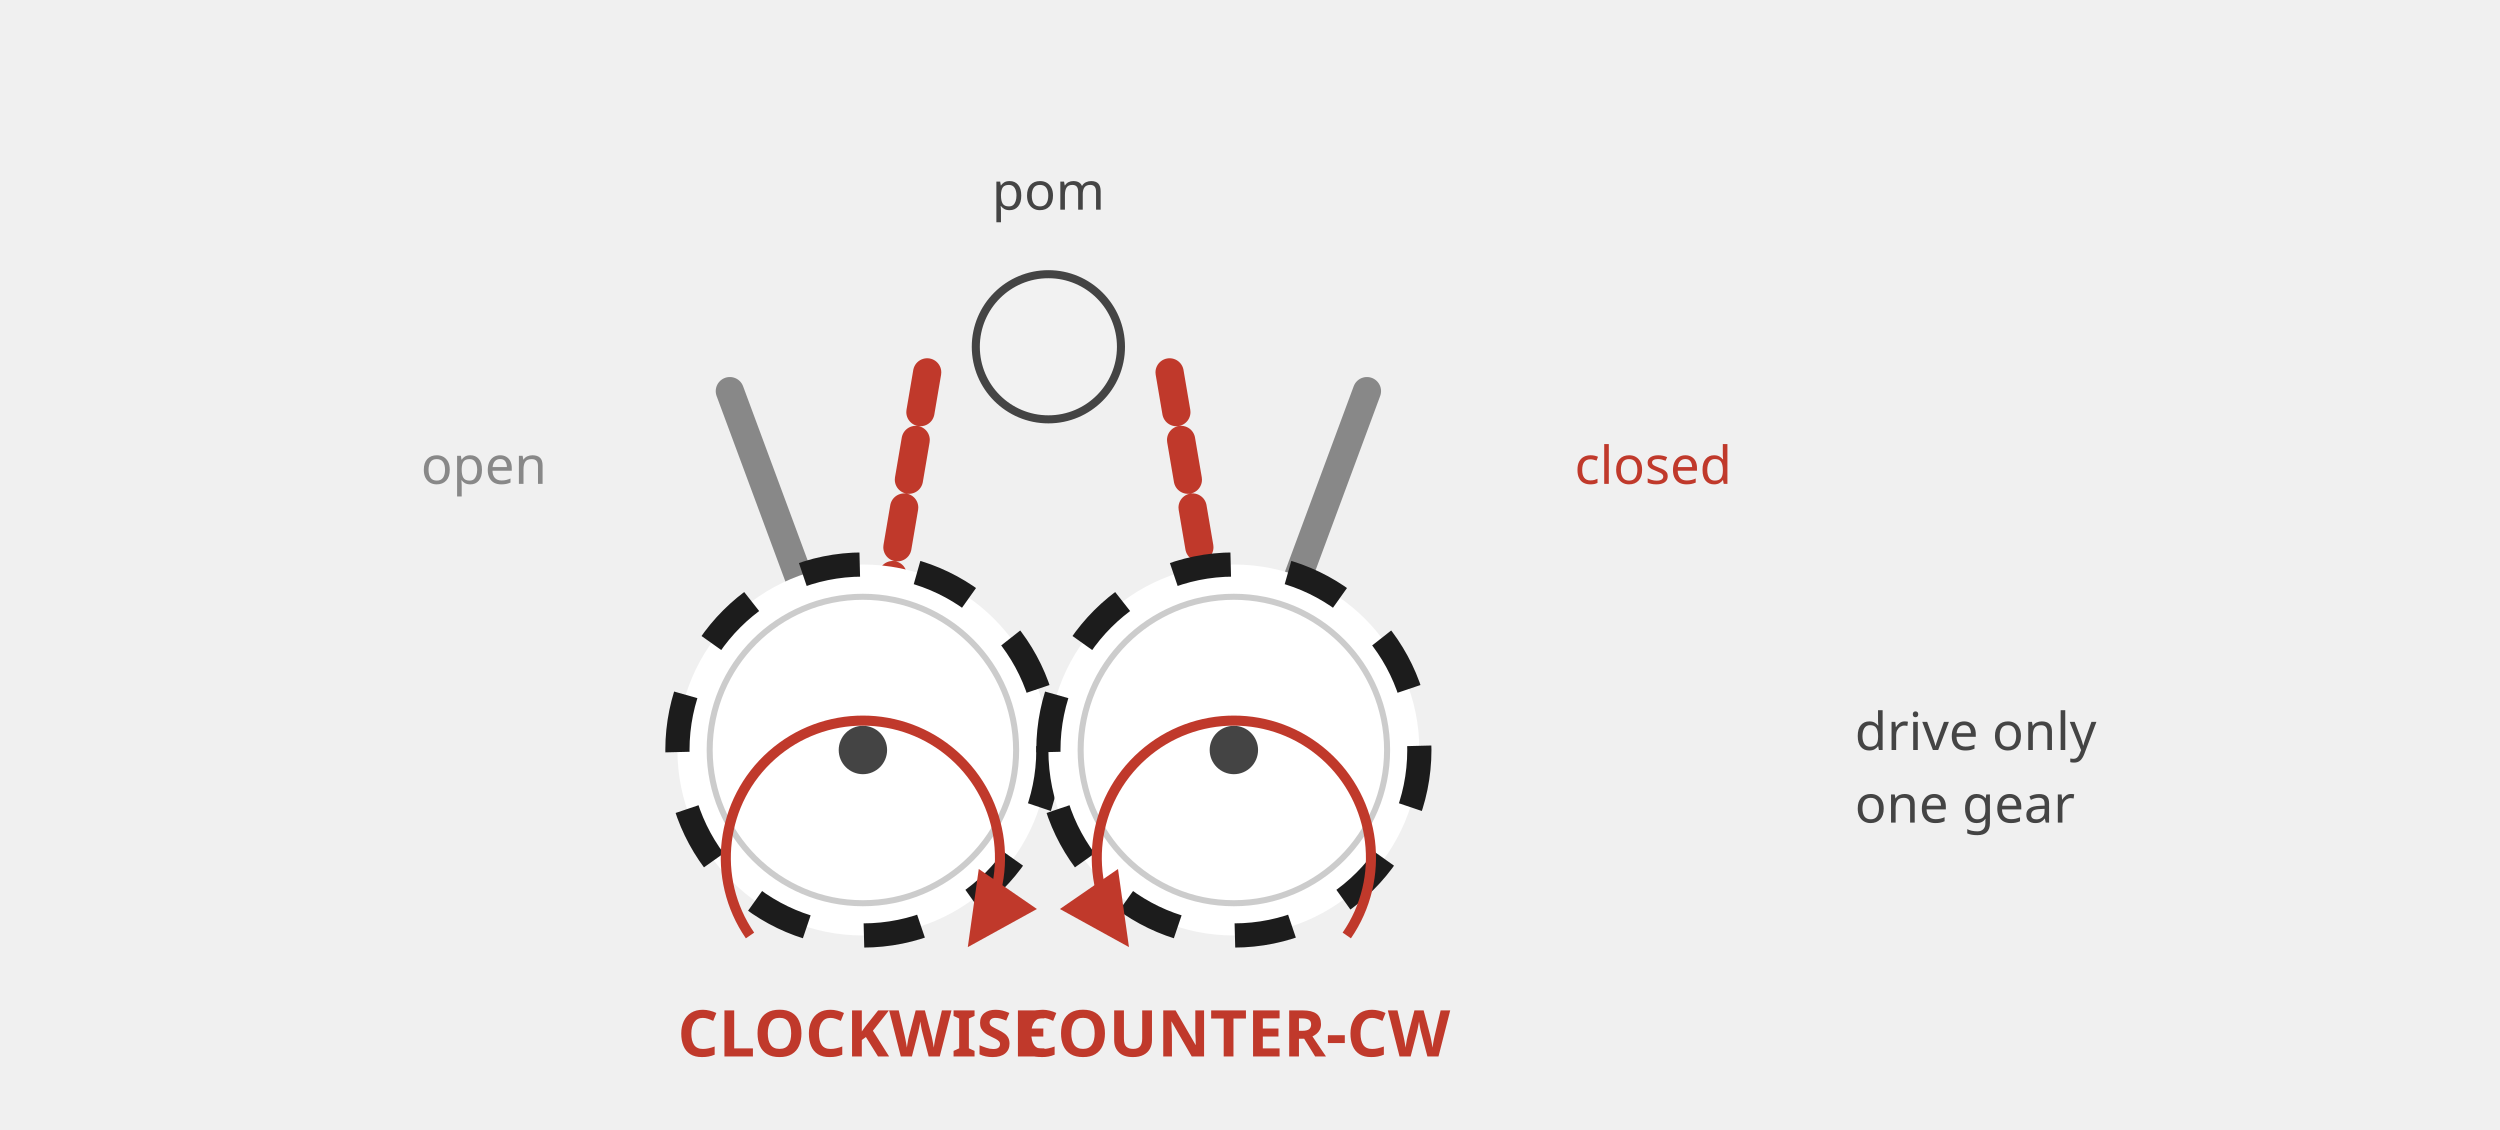
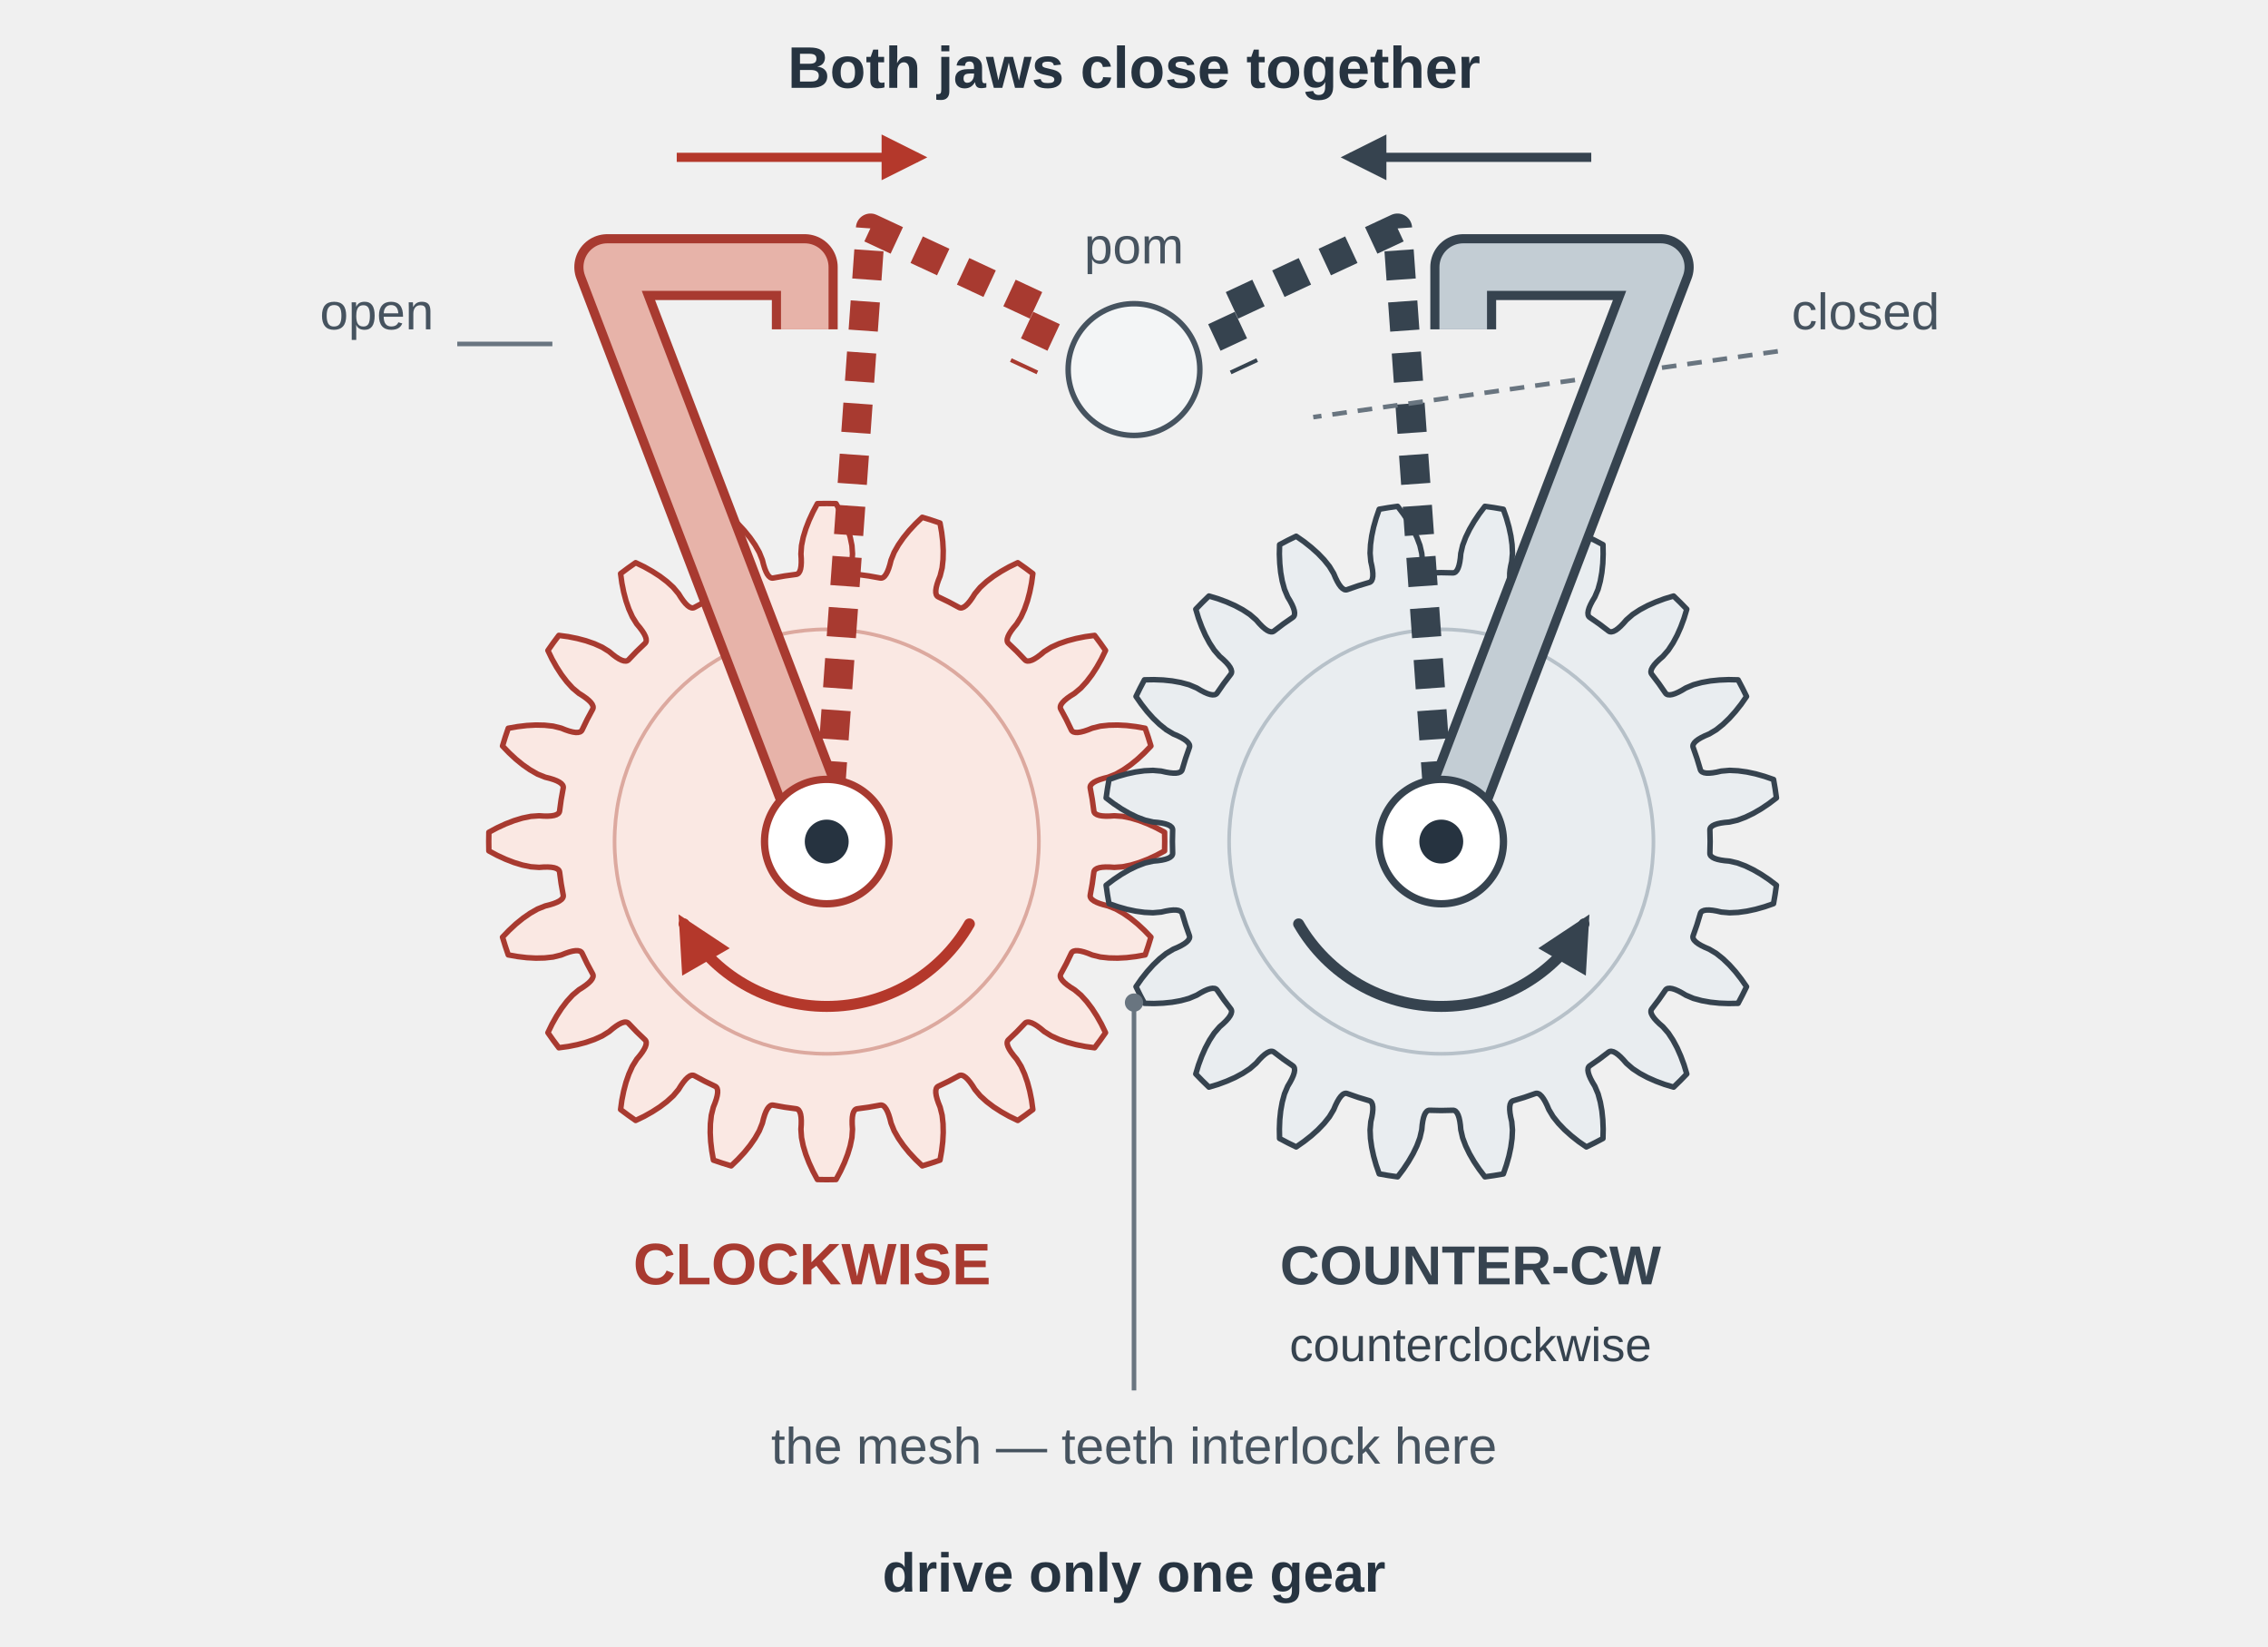
- <svg xmlns="http://www.w3.org/2000/svg" viewBox="0 0 620 280" role="img" aria-label="Two meshed gears, each carrying an arm. When the left gear turns clockwise, the right gear is forced counterclockwise, and the two arms swing toward each other to close on a pom.">
+ <svg xmlns="http://www.w3.org/2000/svg" viewBox="0 0 620 450" role="img" aria-labelledby="gear-title gear-description">
  <defs>
-     <marker id="rot" viewBox="0 0 10 10" refX="8" refY="5" markerWidth="7" markerHeight="7" orient="auto">
-       <path d="M0,0 L10,5 L0,10 z" fill="#C0392B" />
+     <marker id="red-arrow" viewBox="0 0 10 10" refX="8" refY="5" markerWidth="5" markerHeight="5" orient="auto">
+       <path d="M0 0 10 5 0 10Z" fill="#b4382b" />
    </marker>
+     <marker id="dark-arrow" viewBox="0 0 10 10" refX="8" refY="5" markerWidth="5" markerHeight="5" orient="auto">
+       <path d="M0 0 10 5 0 10Z" fill="#36434f" />
+     </marker>
+     <path id="gear-outline" d="M73.02,-8.39       Q73.21,-6.57 78.62,-7.05       L80.89,-6.89       L83.18,-6.42       L85.48,-5.72       L87.78,-4.83       L90.08,-3.77       L92.36,-2.55       A92.4,92.4 0 0 1 92.36,2.55       L90.08,3.77       L87.78,4.83       L85.48,5.72       L83.18,6.42       L80.89,6.89       L78.62,7.05       Q73.21,6.57 73.02,8.39       A73.5,73.5 0 0 1 72.04,14.58       L72.04,14.58       Q71.65,16.38 76.95,17.59       L79.06,18.44       L81.09,19.60       L83.06,20.97       L84.98,22.53       L86.83,24.25       L88.63,26.12       A92.4,92.4 0 0 1 87.06,30.97       L84.50,31.42       L81.99,31.72       L79.53,31.85       L77.12,31.80       L74.80,31.55       L72.59,31.00       Q67.59,28.87 66.85,30.55       A73.5,73.5 0 0 1 64.01,36.13       L64.01,36.13       Q63.08,37.72 67.75,40.51       L69.49,41.97       L71.06,43.70       L72.51,45.61       L73.85,47.69       L75.09,49.89       L76.22,52.23       A92.4,92.4 0 0 1 73.23,56.35       L70.66,56.00       L68.17,55.50       L65.79,54.87       L63.52,54.08       L61.39,53.12       L59.46,51.92       Q55.37,48.34 54.14,49.71       A73.5,73.5 0 0 1 49.71,54.14       L49.71,54.14       Q48.34,55.37 51.92,59.46       L53.12,61.39       L54.08,63.52       L54.87,65.79       L55.50,68.17       L56.00,70.66       L56.35,73.23       A92.4,92.4 0 0 1 52.23,76.22       L49.89,75.09       L47.69,73.85       L45.61,72.51       L43.70,71.06       L41.97,69.49       L40.51,67.75       Q37.72,63.08 36.13,64.01       A73.5,73.5 0 0 1 30.55,66.85       L30.55,66.85       Q28.87,67.59 31.00,72.59       L31.55,74.80       L31.80,77.12       L31.85,79.53       L31.72,81.99       L31.42,84.50       L30.97,87.06       A92.4,92.4 0 0 1 26.12,88.63       L24.25,86.83       L22.53,84.98       L20.97,83.06       L19.60,81.09       L18.44,79.06       L17.59,76.95       Q16.38,71.65 14.58,72.04       A73.5,73.5 0 0 1 8.39,73.02       L8.39,73.02       Q6.57,73.21 7.05,78.62       L6.89,80.89       L6.42,83.18       L5.72,85.48       L4.83,87.78       L3.77,90.08       L2.55,92.36       A92.4,92.4 0 0 1 -2.55,92.36       L-3.77,90.08       L-4.83,87.78       L-5.72,85.48       L-6.42,83.18       L-6.89,80.89       L-7.05,78.62       Q-6.57,73.21 -8.39,73.02       A73.5,73.5 0 0 1 -14.58,72.04       L-14.58,72.04       Q-16.38,71.65 -17.59,76.95       L-18.44,79.06       L-19.60,81.09       L-20.97,83.06       L-22.53,84.98       L-24.25,86.83       L-26.12,88.63       A92.4,92.4 0 0 1 -30.97,87.06       L-31.42,84.50       L-31.72,81.99       L-31.85,79.53       L-31.80,77.12       L-31.55,74.80       L-31.00,72.59       Q-28.87,67.59 -30.55,66.85       A73.5,73.5 0 0 1 -36.13,64.01       L-36.13,64.01       Q-37.72,63.08 -40.51,67.75       L-41.97,69.49       L-43.70,71.06       L-45.61,72.51       L-47.69,73.85       L-49.89,75.09       L-52.23,76.22       A92.4,92.4 0 0 1 -56.35,73.23       L-56.00,70.66       L-55.50,68.17       L-54.87,65.79       L-54.08,63.52       L-53.12,61.39       L-51.92,59.46       Q-48.34,55.37 -49.71,54.14       A73.5,73.5 0 0 1 -54.14,49.71       L-54.14,49.71       Q-55.37,48.34 -59.46,51.92       L-61.39,53.12       L-63.52,54.08       L-65.79,54.87       L-68.17,55.50       L-70.66,56.00       L-73.23,56.35       A92.4,92.4 0 0 1 -76.22,52.23       L-75.09,49.89       L-73.85,47.69       L-72.51,45.61       L-71.06,43.70       L-69.49,41.97       L-67.75,40.51       Q-63.08,37.72 -64.01,36.13       A73.5,73.5 0 0 1 -66.85,30.55       L-66.85,30.55       Q-67.59,28.87 -72.59,31.00       L-74.80,31.55       L-77.12,31.80       L-79.53,31.85       L-81.99,31.72       L-84.50,31.42       L-87.06,30.97       A92.4,92.4 0 0 1 -88.63,26.12       L-86.83,24.25       L-84.98,22.53       L-83.06,20.97       L-81.09,19.60       L-79.06,18.44       L-76.95,17.59       Q-71.65,16.38 -72.04,14.58       A73.5,73.5 0 0 1 -73.02,8.39       L-73.02,8.39       Q-73.21,6.57 -78.62,7.05       L-80.89,6.89       L-83.18,6.42       L-85.48,5.72       L-87.78,4.83       L-90.08,3.77       L-92.36,2.55       A92.4,92.4 0 0 1 -92.36,-2.55       L-90.08,-3.77       L-87.78,-4.83       L-85.48,-5.72       L-83.18,-6.42       L-80.89,-6.89       L-78.62,-7.05       Q-73.21,-6.57 -73.02,-8.39       A73.5,73.5 0 0 1 -72.04,-14.58       L-72.04,-14.58       Q-71.65,-16.38 -76.95,-17.59       L-79.06,-18.44       L-81.09,-19.60       L-83.06,-20.97       L-84.98,-22.53       L-86.83,-24.25       L-88.63,-26.12       A92.4,92.4 0 0 1 -87.06,-30.97       L-84.50,-31.42       L-81.99,-31.72       L-79.53,-31.85       L-77.12,-31.80       L-74.80,-31.55       L-72.59,-31.00       Q-67.59,-28.87 -66.85,-30.55       A73.5,73.5 0 0 1 -64.01,-36.13       L-64.01,-36.13       Q-63.08,-37.72 -67.75,-40.51       L-69.49,-41.97       L-71.06,-43.70       L-72.51,-45.61       L-73.85,-47.69       L-75.09,-49.89       L-76.22,-52.23       A92.4,92.4 0 0 1 -73.23,-56.35       L-70.66,-56.00       L-68.17,-55.50       L-65.79,-54.87       L-63.52,-54.08       L-61.39,-53.12       L-59.46,-51.92       Q-55.37,-48.34 -54.14,-49.71       A73.5,73.5 0 0 1 -49.71,-54.14       L-49.71,-54.14       Q-48.34,-55.37 -51.92,-59.46       L-53.12,-61.39       L-54.08,-63.52       L-54.87,-65.79       L-55.50,-68.17       L-56.00,-70.66       L-56.35,-73.23       A92.4,92.4 0 0 1 -52.23,-76.22       L-49.89,-75.09       L-47.69,-73.85       L-45.61,-72.51       L-43.70,-71.06       L-41.97,-69.49       L-40.51,-67.75       Q-37.72,-63.08 -36.13,-64.01       A73.5,73.5 0 0 1 -30.55,-66.85       L-30.55,-66.85       Q-28.87,-67.59 -31.00,-72.59       L-31.55,-74.80       L-31.80,-77.12       L-31.85,-79.53       L-31.72,-81.99       L-31.42,-84.50       L-30.97,-87.06       A92.4,92.4 0 0 1 -26.12,-88.63       L-24.25,-86.83       L-22.53,-84.98       L-20.97,-83.06       L-19.60,-81.09       L-18.44,-79.06       L-17.59,-76.95       Q-16.38,-71.65 -14.58,-72.04       A73.5,73.5 0 0 1 -8.39,-73.02       L-8.39,-73.02       Q-6.57,-73.21 -7.05,-78.62       L-6.89,-80.89       L-6.42,-83.18       L-5.72,-85.48       L-4.83,-87.78       L-3.77,-90.08       L-2.55,-92.36       A92.4,92.4 0 0 1 2.55,-92.36       L3.77,-90.08       L4.83,-87.78       L5.72,-85.48       L6.42,-83.18       L6.89,-80.89       L7.05,-78.62       Q6.57,-73.21 8.39,-73.02       A73.5,73.5 0 0 1 14.58,-72.04       L14.58,-72.04       Q16.38,-71.65 17.59,-76.95       L18.44,-79.06       L19.60,-81.09       L20.97,-83.06       L22.53,-84.98       L24.25,-86.83       L26.12,-88.63       A92.4,92.4 0 0 1 30.97,-87.06       L31.42,-84.50       L31.72,-81.99       L31.85,-79.53       L31.80,-77.12       L31.55,-74.80       L31.00,-72.59       Q28.87,-67.59 30.55,-66.85       A73.5,73.5 0 0 1 36.13,-64.01       L36.13,-64.01       Q37.72,-63.08 40.51,-67.75       L41.97,-69.49       L43.70,-71.06       L45.61,-72.51       L47.69,-73.85       L49.89,-75.09       L52.23,-76.22       A92.4,92.4 0 0 1 56.35,-73.23       L56.00,-70.66       L55.50,-68.17       L54.87,-65.79       L54.08,-63.52       L53.12,-61.39       L51.92,-59.46       Q48.34,-55.37 49.71,-54.14       A73.5,73.5 0 0 1 54.14,-49.71       L54.14,-49.71       Q55.37,-48.34 59.46,-51.92       L61.39,-53.12       L63.52,-54.08       L65.79,-54.87       L68.17,-55.50       L70.66,-56.00       L73.23,-56.35       A92.4,92.4 0 0 1 76.22,-52.23       L75.09,-49.89       L73.85,-47.69       L72.51,-45.61       L71.06,-43.70       L69.49,-41.97       L67.75,-40.51       Q63.08,-37.72 64.01,-36.13       A73.5,73.5 0 0 1 66.85,-30.55       L66.85,-30.55       Q67.59,-28.87 72.59,-31.00       L74.80,-31.55       L77.12,-31.80       L79.53,-31.85       L81.99,-31.72       L84.50,-31.42       L87.06,-30.97       A92.4,92.4 0 0 1 88.63,-26.12       L86.83,-24.25       L84.98,-22.53       L83.06,-20.97       L81.09,-19.60       L79.06,-18.44       L76.95,-17.59       Q71.65,-16.38 72.04,-14.58       A73.5,73.5 0 0 1 73.02,-8.39       Z" />
  </defs>
-   <line x1="214" y1="186" x2="181" y2="97" stroke="#888" stroke-width="7" stroke-linecap="round" />
-   <line x1="306" y1="186" x2="339" y2="97" stroke="#888" stroke-width="7" stroke-linecap="round" />
-   <line x1="214" y1="186" x2="230" y2="92" stroke="#C0392B" stroke-width="7" stroke-linecap="round" stroke-dasharray="10 7" />
-   <line x1="306" y1="186" x2="290" y2="92" stroke="#C0392B" stroke-width="7" stroke-linecap="round" stroke-dasharray="10 7" />
-   <circle cx="260" cy="86" r="18" fill="#F2F2F2" stroke="#444" stroke-width="2" />
-   <text x="260" y="52" text-anchor="middle" font-family="'Barlow',sans-serif" font-size="13" fill="#444">pom</text>
-   <circle cx="214" cy="186" r="46" fill="#fff" stroke="#1C1C1C" stroke-width="6" stroke-dasharray="14.4 14.4" />
-   <circle cx="214" cy="186" r="38" fill="#fff" stroke="#CCC" stroke-width="1.5" />
-   <circle cx="214" cy="186" r="6" fill="#444" />
-   <circle cx="306" cy="186" r="46" fill="#fff" stroke="#1C1C1C" stroke-width="6" stroke-dasharray="14.4 14.4" />
-   <circle cx="306" cy="186" r="38" fill="#fff" stroke="#CCC" stroke-width="1.5" />
-   <circle cx="306" cy="186" r="6" fill="#444" />
-   <path d="M186,232 A34,34 0 1 1 242,232" fill="none" stroke="#C0392B" stroke-width="2.5" marker-end="url(#rot)" />
-   <text x="214" y="262" text-anchor="middle" font-family="'Barlow Condensed',sans-serif" font-size="16" font-weight="700" fill="#C0392B">CLOCKWISE</text>
-   <path d="M334,232 A34,34 0 1 0 278,232" fill="none" stroke="#C0392B" stroke-width="2.5" marker-end="url(#rot)" />
-   <text x="306" y="262" text-anchor="middle" font-family="'Barlow Condensed',sans-serif" font-size="16" font-weight="700" fill="#C0392B">COUNTER-CW</text>
-   <text x="120" y="120" text-anchor="middle" font-family="'Barlow',sans-serif" font-size="13" fill="#888">open</text>
-   <text x="410" y="120" text-anchor="middle" font-family="'Barlow',sans-serif" font-size="13" fill="#C0392B">closed</text>
-   <text x="460" y="186" font-family="'Barlow',sans-serif" font-size="13" fill="#444">drive only</text>
-   <text x="460" y="204" font-family="'Barlow',sans-serif" font-size="13" fill="#444">one gear</text>
+   <g font-family="Barlow, Arial, sans-serif" text-anchor="middle">
+     <text x="310" y="24" font-size="16" font-weight="600" fill="#263340">Both jaws close together</text>
+     <path d="M185 43H251" fill="none" stroke="#b4382b" stroke-width="2.5" marker-end="url(#red-arrow)" />
+     <path d="M435 43H369" fill="none" stroke="#36434f" stroke-width="2.5" marker-end="url(#dark-arrow)" />
+     <use href="#gear-outline" transform="translate(226 230)" fill="#fae8e3" stroke="#a83a30" stroke-width="1.5" stroke-linejoin="round" />
+     <use href="#gear-outline" transform="translate(394 230) rotate(9)" fill="#e9edf0" stroke="#36434f" stroke-width="1.5" stroke-linejoin="round" />
+     <circle cx="226" cy="230" r="58" fill="none" stroke="#dca99f" stroke-width="1" />
+     <circle cx="394" cy="230" r="58" fill="none" stroke="#b7c1c9" stroke-width="1" />
+     <g fill="none" stroke-width="8" stroke-linejoin="round" stroke-dasharray="8 6">
+       <path d="M226 230 166 73H220V90" transform="rotate(25 226 230)" stroke="#a83a30" />
+       <path d="M394 230 454 73H400V90" transform="rotate(-25 394 230)" stroke="#36434f" />
+     </g>
+     <circle cx="310" cy="101" r="18" fill="#f3f5f6" stroke="#46535f" stroke-width="1.5" />
+     <text x="310" y="72" font-size="14" fill="#46535f">pom</text>
+     <text x="103" y="90" font-size="14" fill="#46535f">open</text>
+     <path d="M125 94 151 94" fill="none" stroke="#697580" stroke-width="1.25" />
+     <text x="510" y="90" font-size="14" fill="#46535f">closed</text>
+     <path d="M486 96 359 114" fill="none" stroke="#697580" stroke-width="1.25" stroke-dasharray="4 3" />
+     <path d="M226 230 166 73H220V90" fill="none" stroke="#a83a30" stroke-width="18" stroke-linejoin="round" />
+     <path d="M226 230 166 73H220V90" fill="none" stroke="#e7b3a9" stroke-width="13" stroke-linejoin="round" />
+     <path d="M394 230 454 73H400V90" fill="none" stroke="#36434f" stroke-width="18" stroke-linejoin="round" />
+     <path d="M394 230 454 73H400V90" fill="none" stroke="#c3cdd4" stroke-width="13" stroke-linejoin="round" />
+     <circle cx="226" cy="230" r="17" fill="#fff" stroke="#a83a30" stroke-width="2" />
+     <circle cx="394" cy="230" r="17" fill="#fff" stroke="#36434f" stroke-width="2" />
+     <circle cx="226" cy="230" r="6" fill="#263340" />
+     <circle cx="394" cy="230" r="6" fill="#263340" />
+     <path d="M265 252.5A45 45 0 0 1 187 252.5" fill="none" stroke="#b4382b" stroke-width="3" stroke-linecap="round" marker-end="url(#red-arrow)" />
+     <path d="M355 252.5A45 45 0 0 0 433 252.5" fill="none" stroke="#36434f" stroke-width="3" stroke-linecap="round" marker-end="url(#dark-arrow)" />
+     <text x="222" y="351" font-size="16" font-weight="600" fill="#a83a30">CLOCKWISE</text>
+     <text x="402" y="351" font-size="15" font-weight="600" fill="#36434f">COUNTER-CW</text>
+     <text x="402" y="372" font-size="13" fill="#36434f">counterclockwise</text>
+     <path d="M310 274V380" fill="none" stroke="#697580" stroke-width="1.25" />
+     <circle cx="310" cy="274" r="2.5" fill="#697580" />
+     <text x="310" y="400" font-size="14" fill="#46535f">the mesh — teeth interlock here</text>
+     <text x="310" y="435" font-size="15" font-weight="600" fill="#263340">drive only one gear</text>
+   </g>
</svg>
